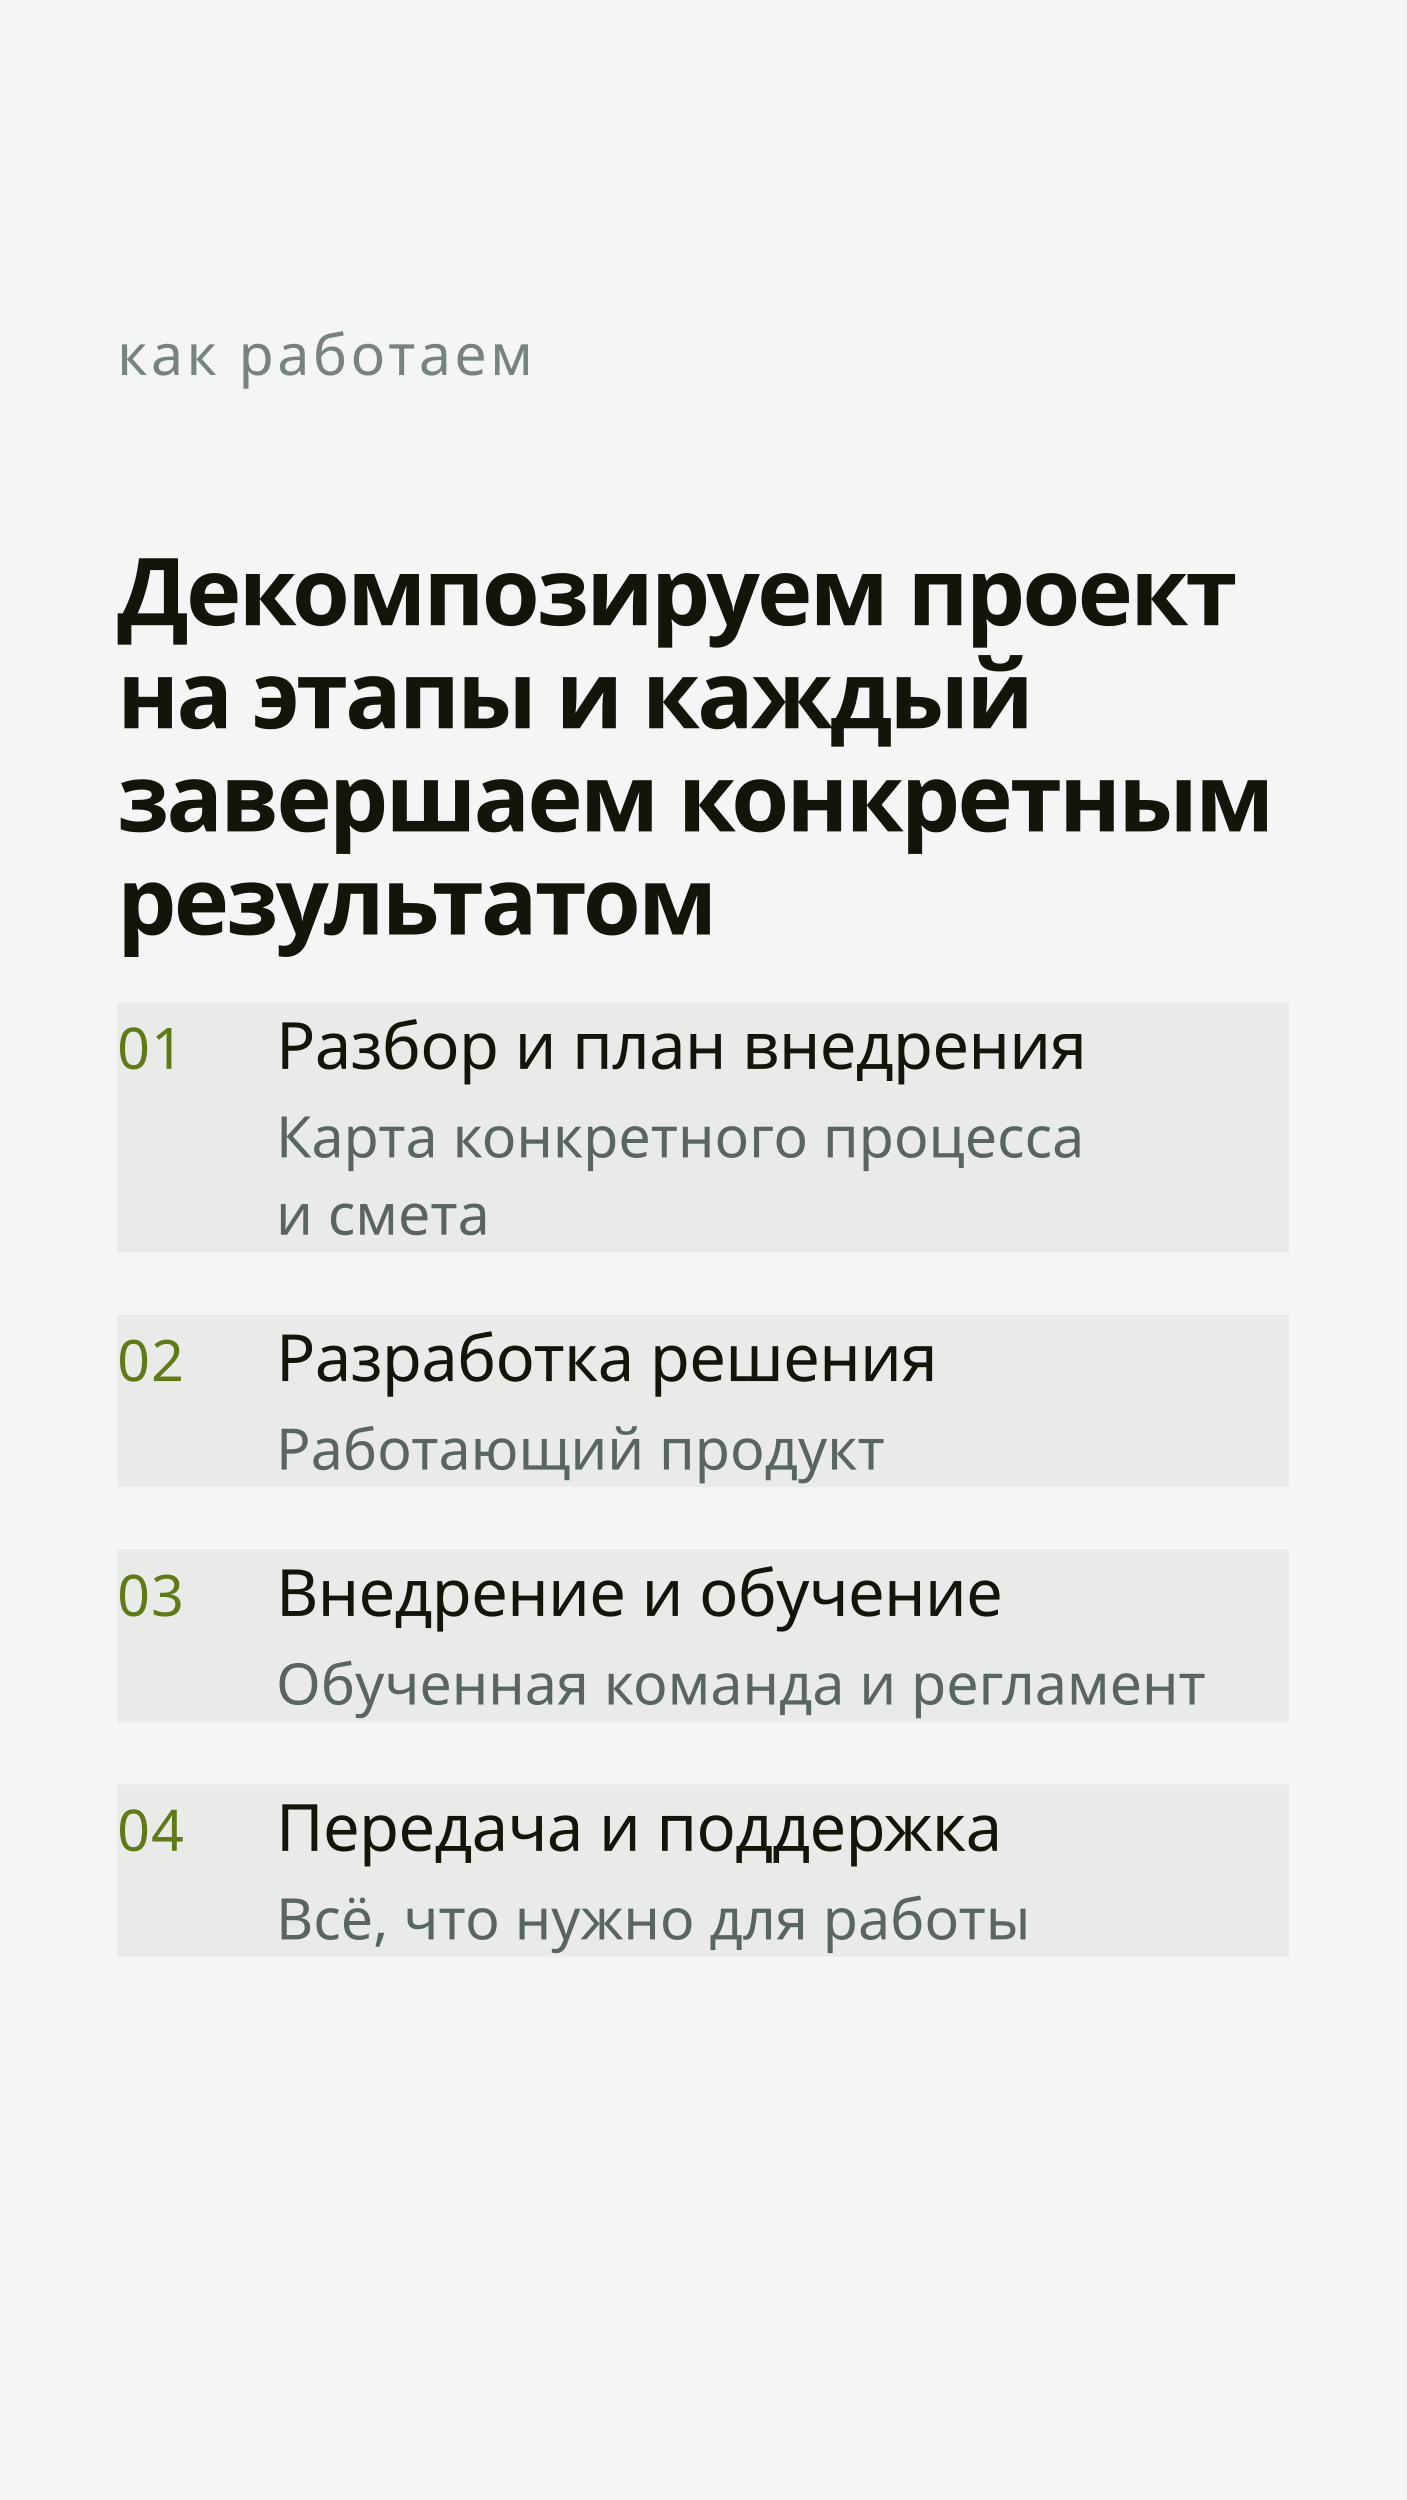
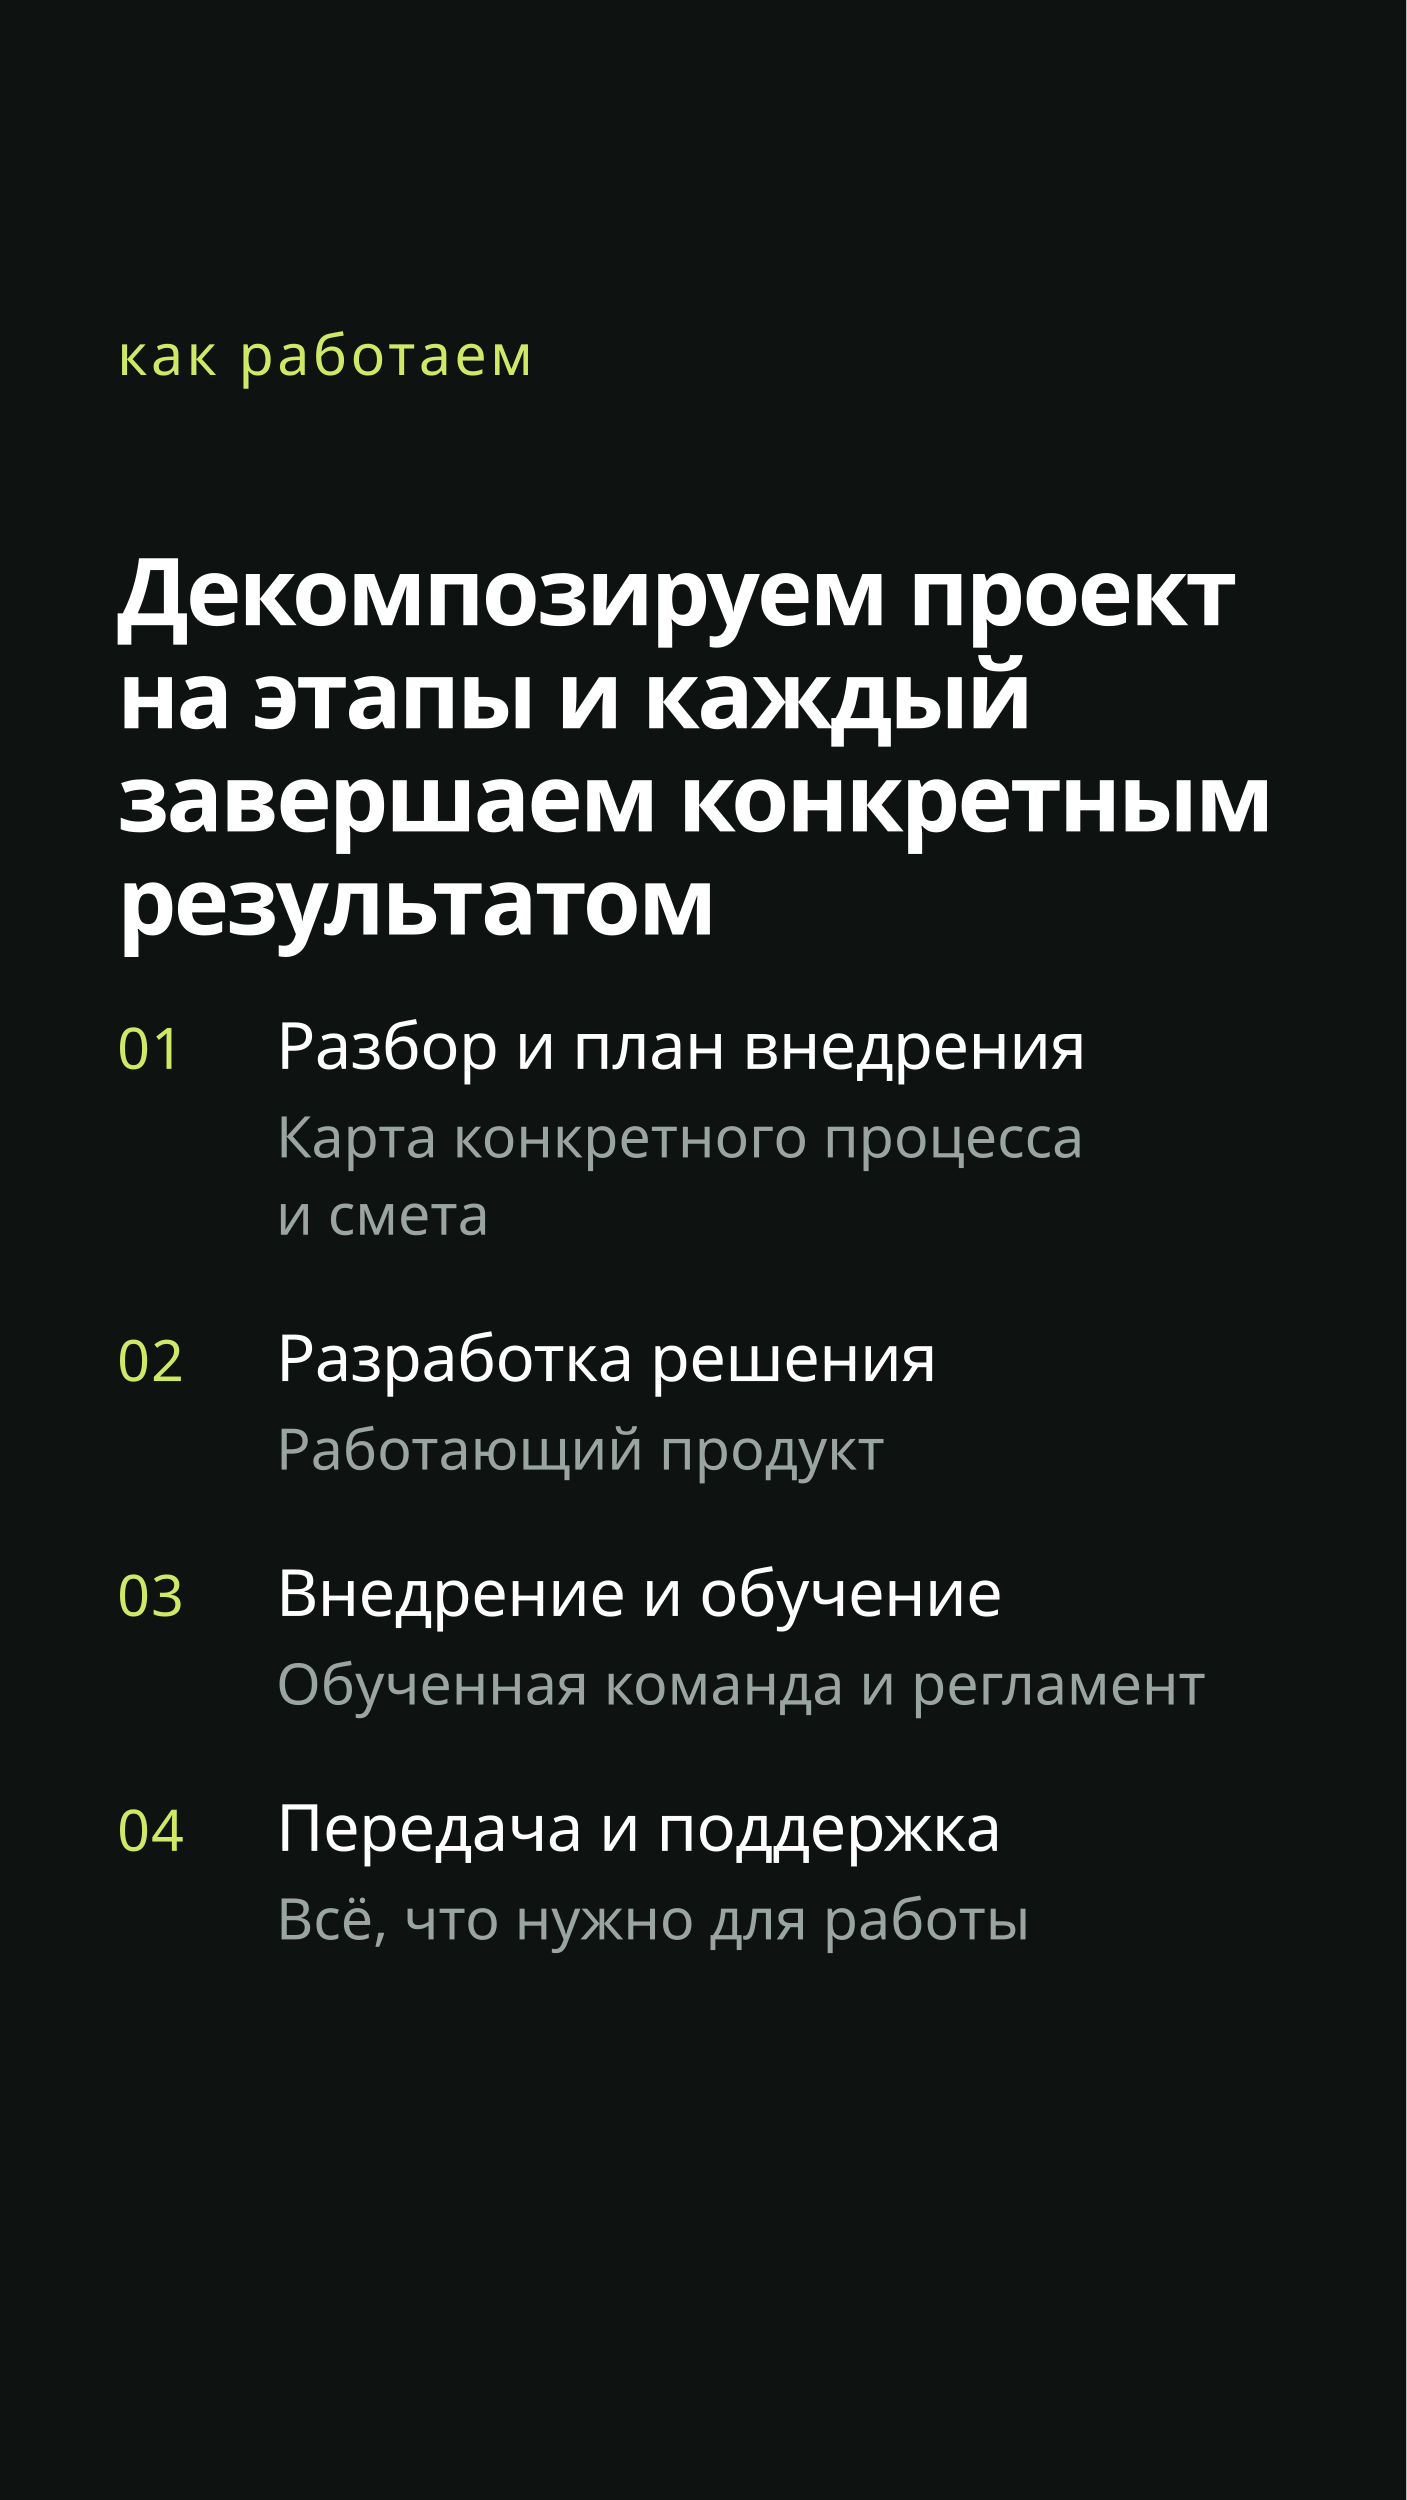
<svg xmlns="http://www.w3.org/2000/svg" width="1080" height="1920" viewBox="0 0 1080 1920">
-   <rect x="0" y="0" width="1080" height="1920" rx="0" fill="#F4F6F5" />
-   <text x="90" y="288" font-family="JetBrains Mono" font-size="44" font-weight="400" letter-spacing="2.64" fill="#78827E">как работаем</text>
-   <text x="90" y="480.14" font-family="Manrope" font-size="72" font-weight="600" letter-spacing="-2.16" fill="#12150A">Декомпозируем проект</text>
-   <text x="90" y="559.33" font-family="Manrope" font-size="72" font-weight="600" letter-spacing="-2.16" fill="#12150A">на этапы и каждый</text>
-   <text x="90" y="638.52" font-family="Manrope" font-size="72" font-weight="600" letter-spacing="-2.16" fill="#12150A">завершаем конкретным</text>
-   <text x="90" y="717.7" font-family="Manrope" font-size="72" font-weight="600" letter-spacing="-2.16" fill="#12150A">результатом</text>
-   <rect x="90" y="769.89" width="900" height="191.78" rx="0" fill="#12150A" fill-opacity="0.05" />
-   <text x="90" y="820.89" font-family="JetBrains Mono" font-size="44" font-weight="500" letter-spacing="0.88" fill="#5F7A16">01</text>
-   <text x="212" y="820.89" font-family="Manrope" font-size="50" font-weight="500" letter-spacing="-0.5" fill="#12150A">Разбор и план внедрения</text>
-   <text x="212" y="888.89" font-family="Manrope" font-size="44" font-weight="400" fill="#5A6560">Карта конкретного процесса</text>
-   <text x="212" y="948.28" font-family="Manrope" font-size="44" font-weight="400" fill="#5A6560">и смета</text>
-   <rect x="90" y="1009.67" width="900" height="132.39" rx="0" fill="#12150A" fill-opacity="0.05" />
-   <text x="90" y="1060.67" font-family="JetBrains Mono" font-size="44" font-weight="500" letter-spacing="0.88" fill="#5F7A16">02</text>
-   <text x="212" y="1060.67" font-family="Manrope" font-size="50" font-weight="500" letter-spacing="-0.5" fill="#12150A">Разработка решения</text>
-   <text x="212" y="1128.67" font-family="Manrope" font-size="44" font-weight="400" fill="#5A6560">Работающий продукт</text>
-   <rect x="90" y="1190.06" width="900" height="132.39" rx="0" fill="#12150A" fill-opacity="0.05" />
-   <text x="90" y="1241.06" font-family="JetBrains Mono" font-size="44" font-weight="500" letter-spacing="0.88" fill="#5F7A16">03</text>
-   <text x="212" y="1241.06" font-family="Manrope" font-size="50" font-weight="500" letter-spacing="-0.5" fill="#12150A">Внедрение и обучение</text>
-   <text x="212" y="1309.06" font-family="Manrope" font-size="44" font-weight="400" fill="#5A6560">Обученная команда и регламент</text>
-   <rect x="90" y="1370.45" width="900" height="132.39" rx="0" fill="#12150A" fill-opacity="0.05" />
-   <text x="90" y="1421.45" font-family="JetBrains Mono" font-size="44" font-weight="500" letter-spacing="0.88" fill="#5F7A16">04</text>
-   <text x="212" y="1421.45" font-family="Manrope" font-size="50" font-weight="500" letter-spacing="-0.5" fill="#12150A">Передача и поддержка</text>
-   <text x="212" y="1489.45" font-family="Manrope" font-size="44" font-weight="400" fill="#5A6560">Всё, что нужно для работы</text>
+   <rect x="0" y="0" width="1080" height="1920" rx="0" fill="#0E1211" />
+   <text x="90" y="288" font-family="JetBrains Mono" font-size="44" font-weight="400" letter-spacing="2.64" fill="#D0E865">как работаем</text>
+   <text x="90" y="480.14" font-family="Manrope" font-size="72" font-weight="600" letter-spacing="-2.16" fill="#FFFFFF">Декомпозируем проект</text>
+   <text x="90" y="559.33" font-family="Manrope" font-size="72" font-weight="600" letter-spacing="-2.16" fill="#FFFFFF">на этапы и каждый</text>
+   <text x="90" y="638.52" font-family="Manrope" font-size="72" font-weight="600" letter-spacing="-2.16" fill="#FFFFFF">завершаем конкретным</text>
+   <text x="90" y="717.7" font-family="Manrope" font-size="72" font-weight="600" letter-spacing="-2.16" fill="#FFFFFF">результатом</text>
+   <text x="90" y="820.89" font-family="JetBrains Mono" font-size="44" font-weight="500" letter-spacing="0.88" fill="#D0E865">01</text>
+   <text x="212" y="820.89" font-family="Manrope" font-size="50" font-weight="500" letter-spacing="-0.5" fill="#FFFFFF">Разбор и план внедрения</text>
+   <text x="212" y="888.89" font-family="Manrope" font-size="44" font-weight="400" fill="#9AA5A1">Карта конкретного процесса</text>
+   <text x="212" y="948.28" font-family="Manrope" font-size="44" font-weight="400" fill="#9AA5A1">и смета</text>
+   <text x="90" y="1060.67" font-family="JetBrains Mono" font-size="44" font-weight="500" letter-spacing="0.88" fill="#D0E865">02</text>
+   <text x="212" y="1060.67" font-family="Manrope" font-size="50" font-weight="500" letter-spacing="-0.5" fill="#FFFFFF">Разработка решения</text>
+   <text x="212" y="1128.67" font-family="Manrope" font-size="44" font-weight="400" fill="#9AA5A1">Работающий продукт</text>
+   <text x="90" y="1241.06" font-family="JetBrains Mono" font-size="44" font-weight="500" letter-spacing="0.88" fill="#D0E865">03</text>
+   <text x="212" y="1241.06" font-family="Manrope" font-size="50" font-weight="500" letter-spacing="-0.5" fill="#FFFFFF">Внедрение и обучение</text>
+   <text x="212" y="1309.06" font-family="Manrope" font-size="44" font-weight="400" fill="#9AA5A1">Обученная команда и регламент</text>
+   <text x="90" y="1421.45" font-family="JetBrains Mono" font-size="44" font-weight="500" letter-spacing="0.88" fill="#D0E865">04</text>
+   <text x="212" y="1421.45" font-family="Manrope" font-size="50" font-weight="500" letter-spacing="-0.5" fill="#FFFFFF">Передача и поддержка</text>
+   <text x="212" y="1489.45" font-family="Manrope" font-size="44" font-weight="400" fill="#9AA5A1">Всё, что нужно для работы</text>
</svg>
